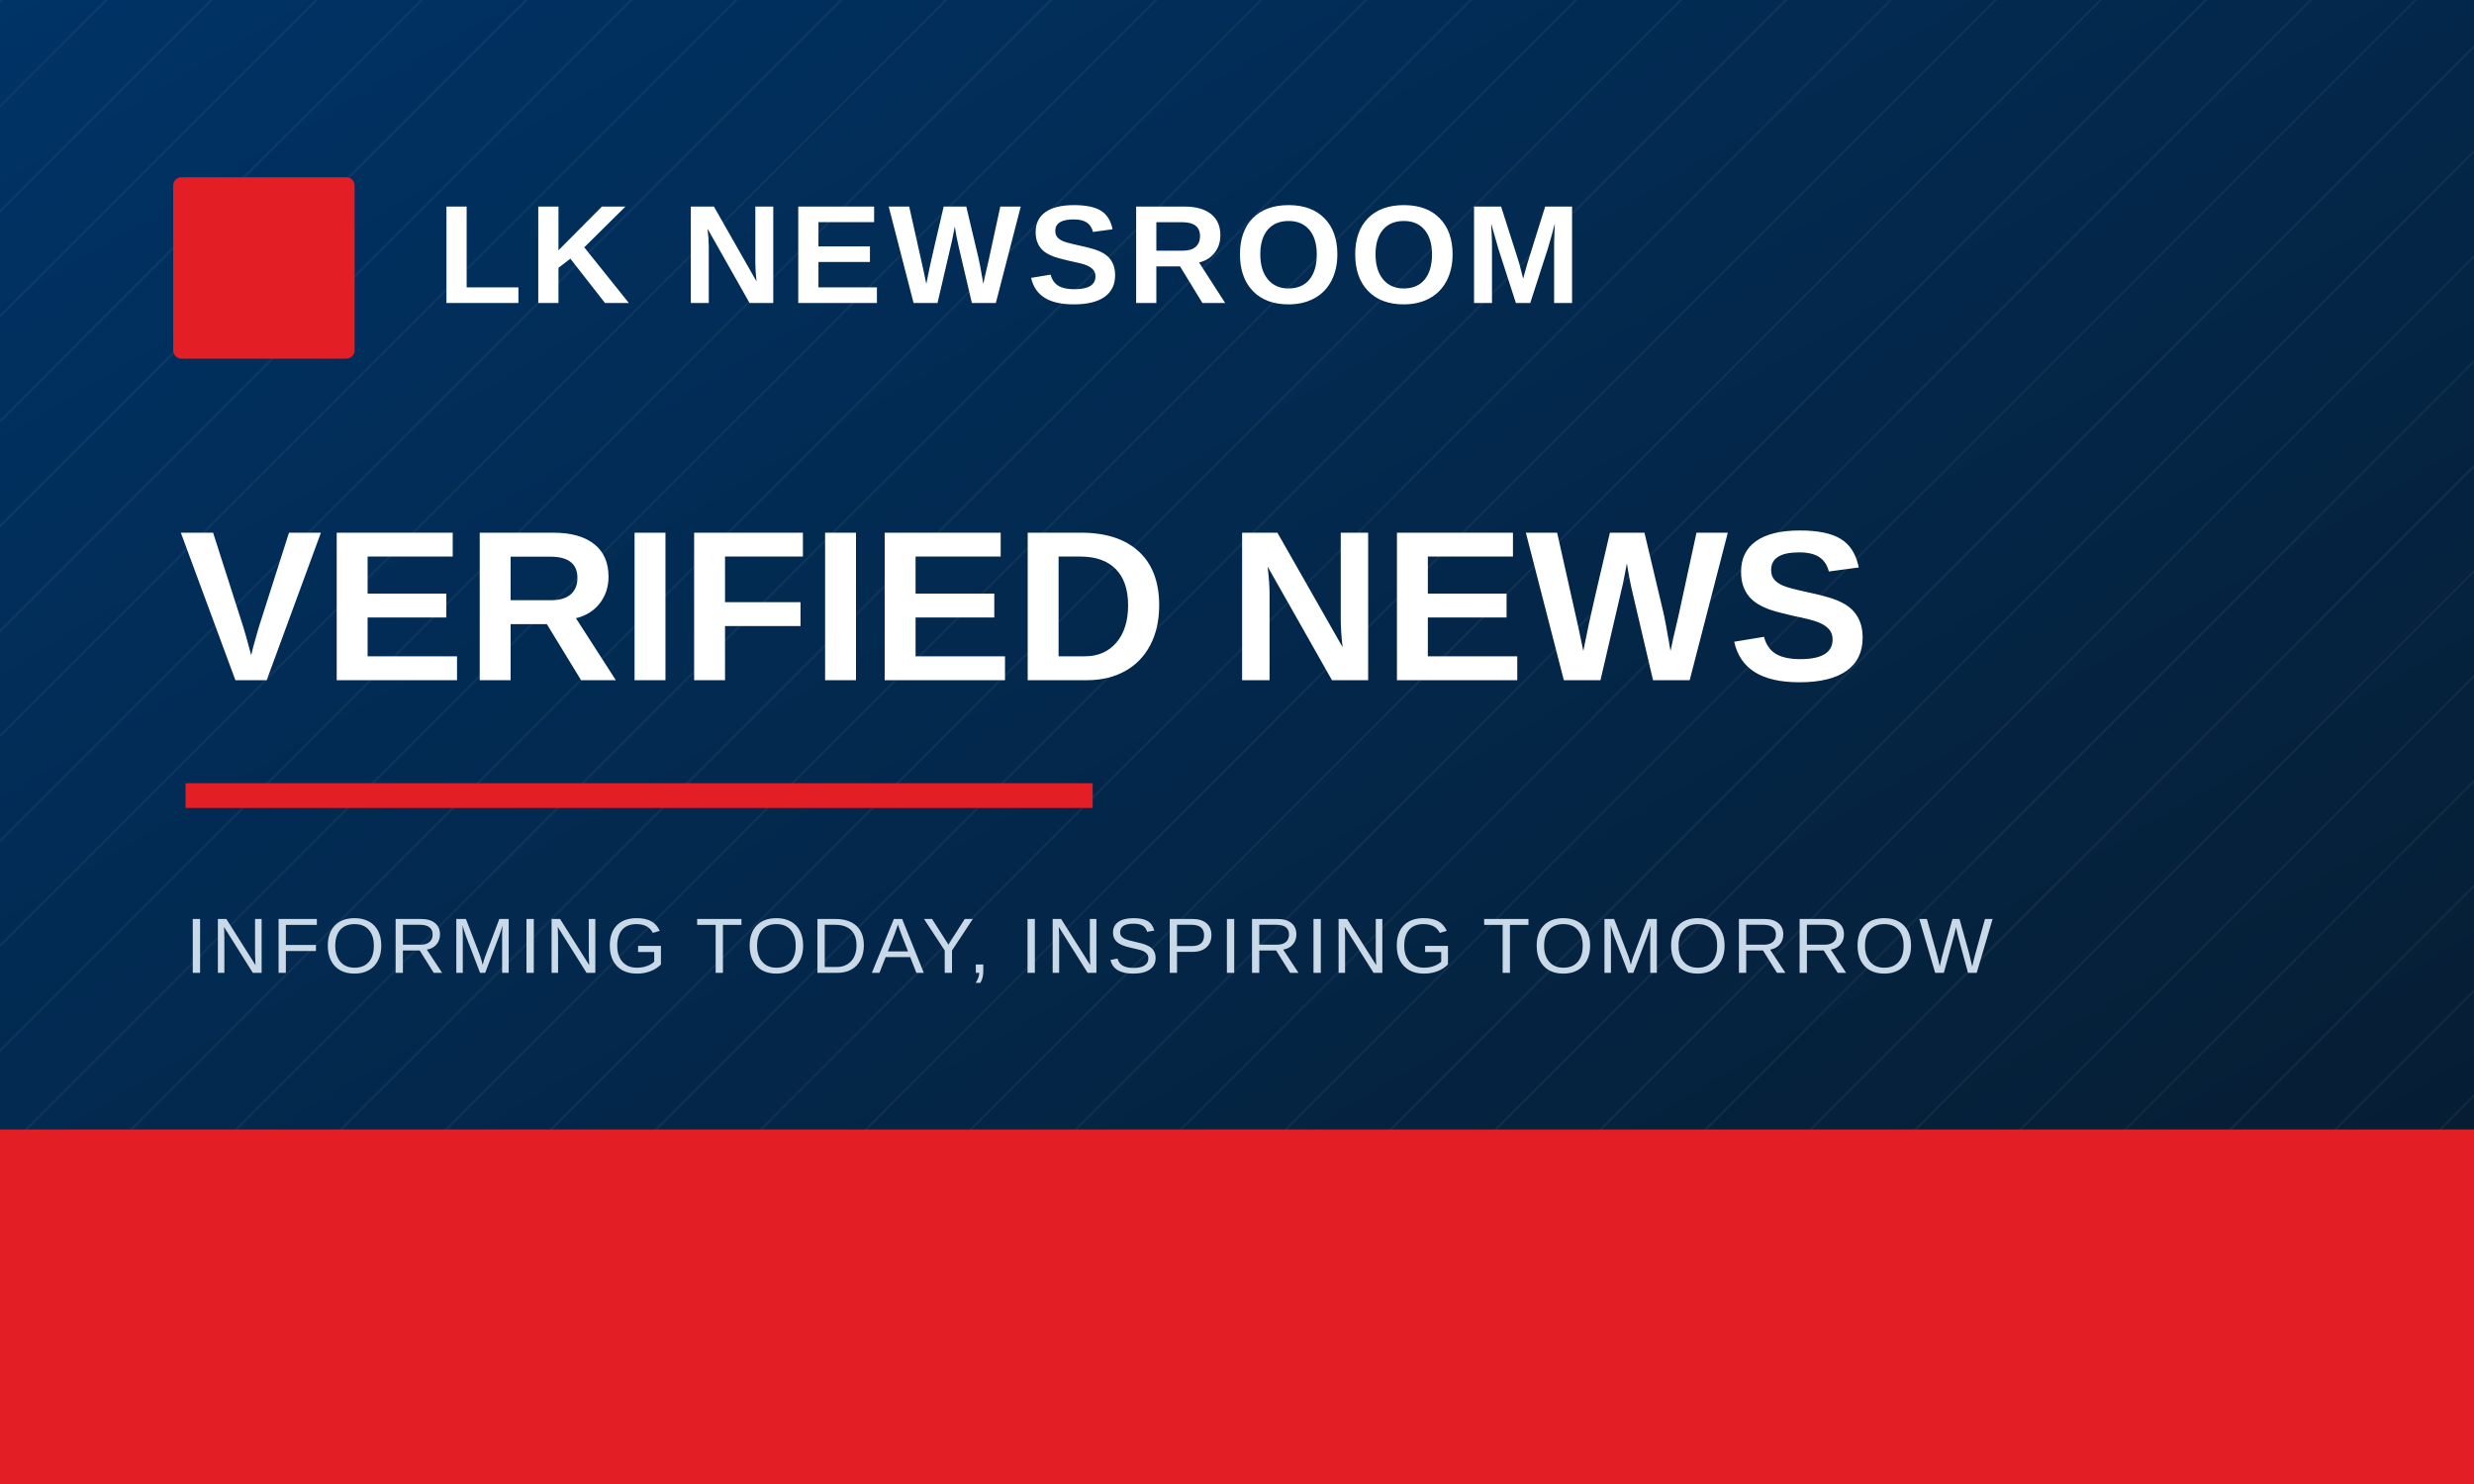
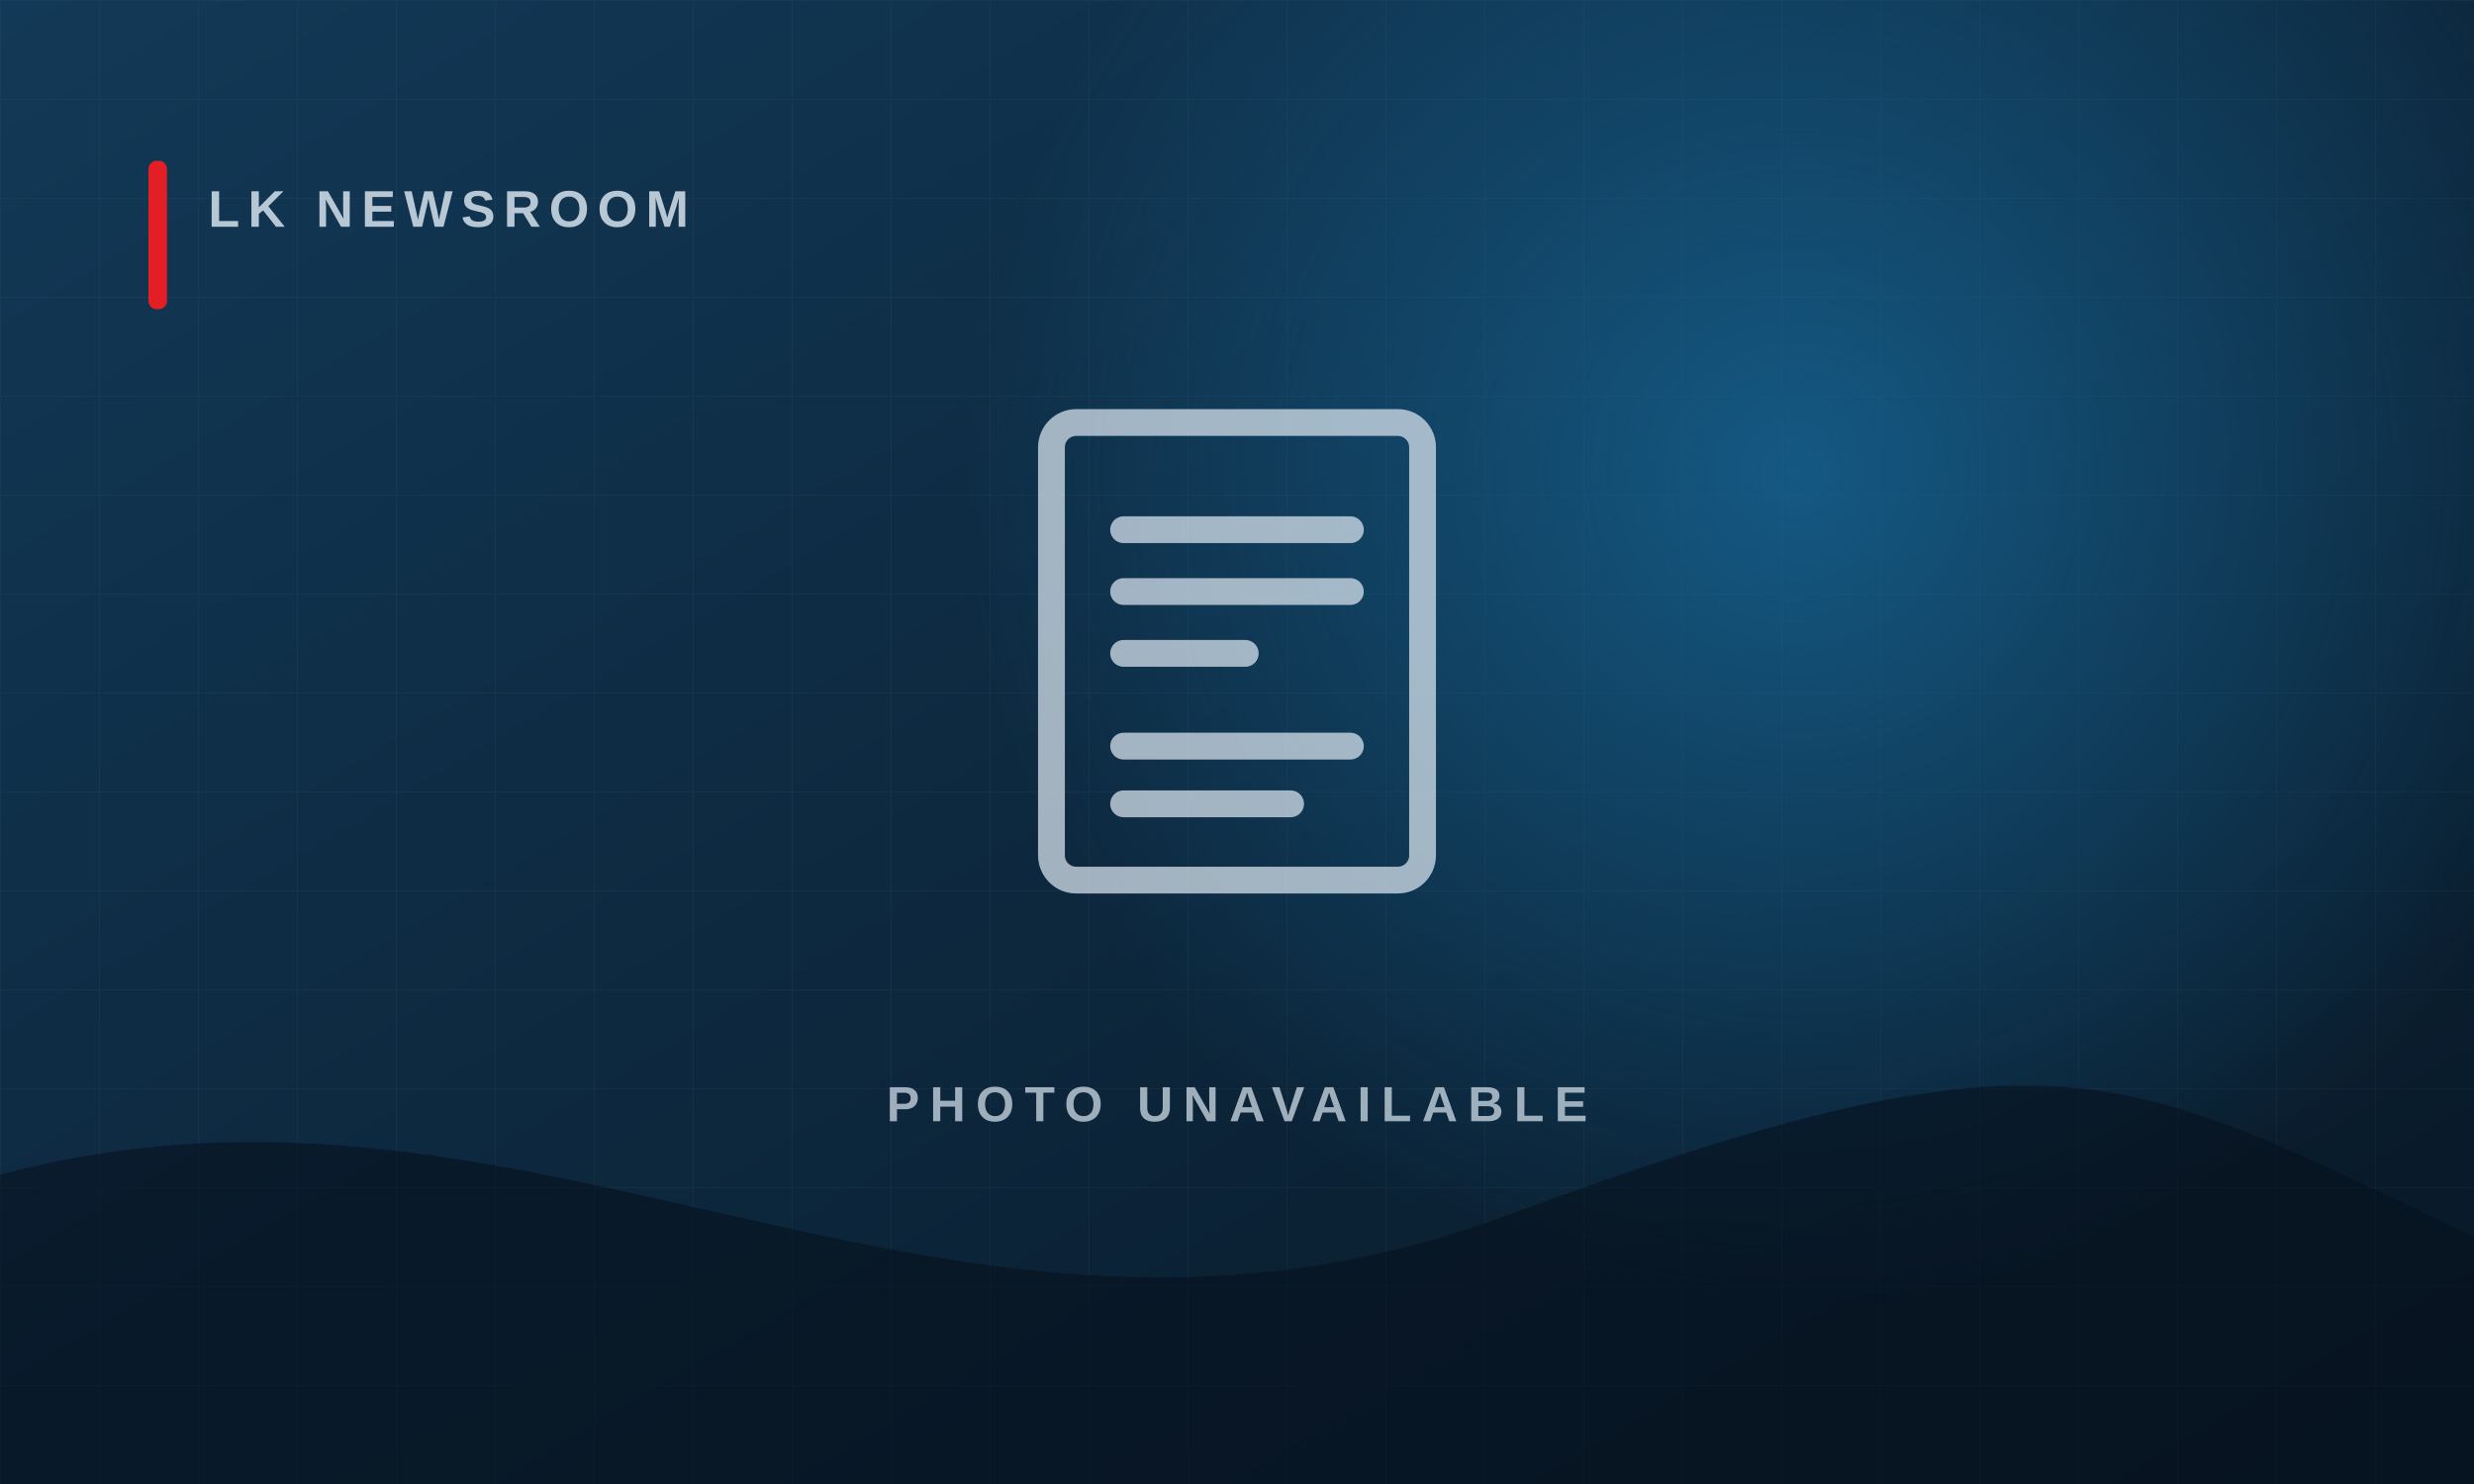
<svg xmlns="http://www.w3.org/2000/svg" viewBox="0 0 1200 720" role="img" aria-labelledby="title description">
  <defs>
-     <linearGradient id="background" x1="0" y1="0" x2="1" y2="1">
-       <stop stop-color="#003366" />
-       <stop offset="1" stop-color="#071b2d" />
+     <linearGradient id="bg" x1="0" y1="0" x2="1" y2="1">
+       <stop stop-color="#123957" />
+       <stop offset="1" stop-color="#081725" />
    </linearGradient>
-     <pattern id="lines" width="36" height="36" patternUnits="userSpaceOnUse" patternTransform="rotate(45)">
-       <path d="M0 0V36" stroke="#fff" stroke-opacity=".05" stroke-width="2" />
+     <radialGradient id="glow">
+       <stop stop-color="#17699a" stop-opacity=".75" />
+       <stop offset="1" stop-color="#17699a" stop-opacity="0" />
+     </radialGradient>
+     <pattern id="grid" width="48" height="48" patternUnits="userSpaceOnUse">
+       <path d="M48 0H0V48" fill="none" stroke="#fff" stroke-opacity=".035" />
    </pattern>
  </defs>
-   <rect width="1200" height="720" fill="url(#background)" />
-   <rect width="1200" height="720" fill="url(#lines)" />
-   <rect y="548" width="1200" height="172" fill="#e31e24" />
-   <rect x="84" y="86" width="88" height="88" rx="4" fill="#e31e24" />
-   <text x="212" y="147" fill="#fff" font-family="Arial, Helvetica, sans-serif" font-size="68" font-weight="800" letter-spacing="3">LK NEWSROOM</text>
-   <text x="87" y="330" fill="#fff" font-family="Arial, Helvetica, sans-serif" font-size="104" font-weight="800">VERIFIED NEWS</text>
-   <rect x="90" y="380" width="440" height="12" fill="#e31e24" />
-   <text x="90" y="472" fill="#c9d9e8" font-family="Arial, Helvetica, sans-serif" font-size="38" letter-spacing="2">INFORMING TODAY, INSPIRING TOMORROW</text>
+   <rect width="1200" height="720" fill="url(#bg)" />
+   <rect width="1200" height="720" fill="url(#grid)" />
+   <circle cx="870" cy="230" r="400" fill="url(#glow)" />
+   <path d="M0 570C260 500 460 690 730 590S1030 520 1200 600V720H0Z" fill="#06111d" fill-opacity=".58" />
+   <g transform="translate(510 205)" fill="none" stroke="#dce8f2" stroke-linecap="round" stroke-linejoin="round" stroke-opacity=".72" stroke-width="13">
+     <rect x="0" y="0" width="180" height="222" rx="12" />
+     <path d="M35 52H145M35 82H145M35 112H94M35 157H145M35 185H116" />
+   </g>
+   <rect x="72" y="78" width="9" height="72" rx="4" fill="#e31e24" />
+   <text x="101" y="110" font-family="Arial,Helvetica,sans-serif" font-size="25" font-weight="700" letter-spacing="4" fill="#dce8f2" opacity=".82">LK NEWSROOM</text>
+   <text x="600" y="544" text-anchor="middle" font-family="Arial,Helvetica,sans-serif" font-size="24" font-weight="600" letter-spacing="5" fill="#dce8f2" opacity=".7">PHOTO UNAVAILABLE</text>
</svg>
